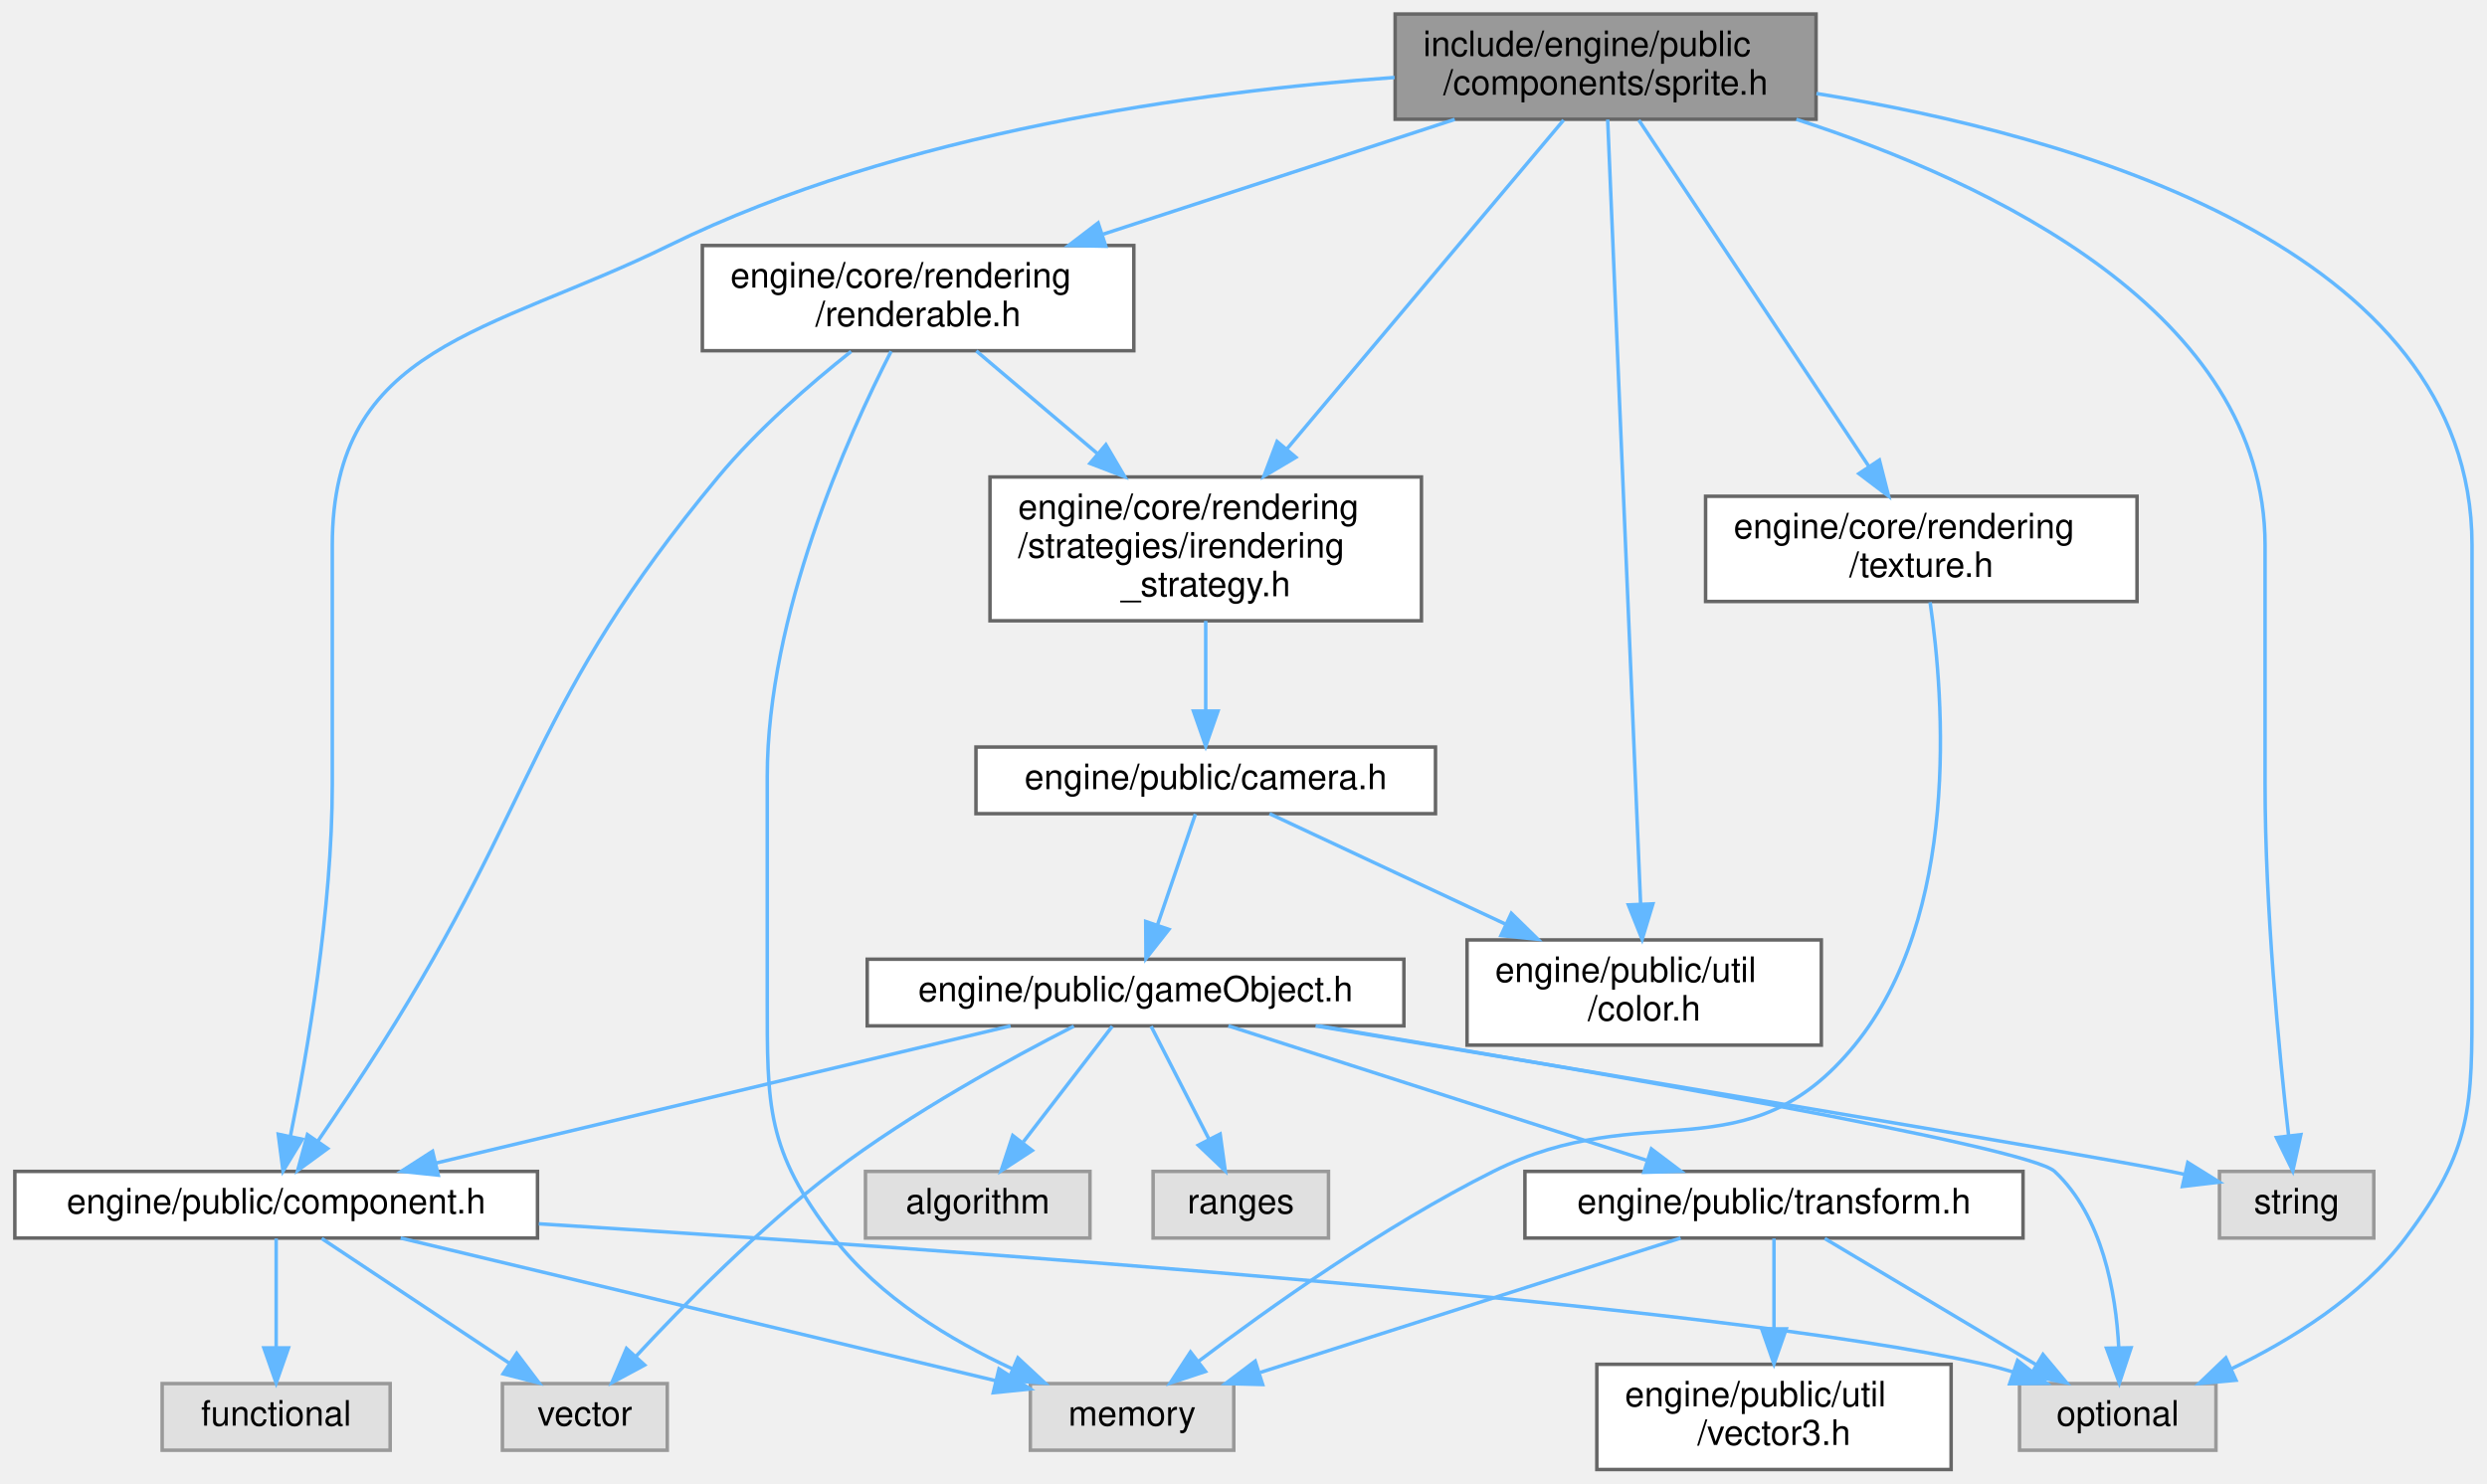
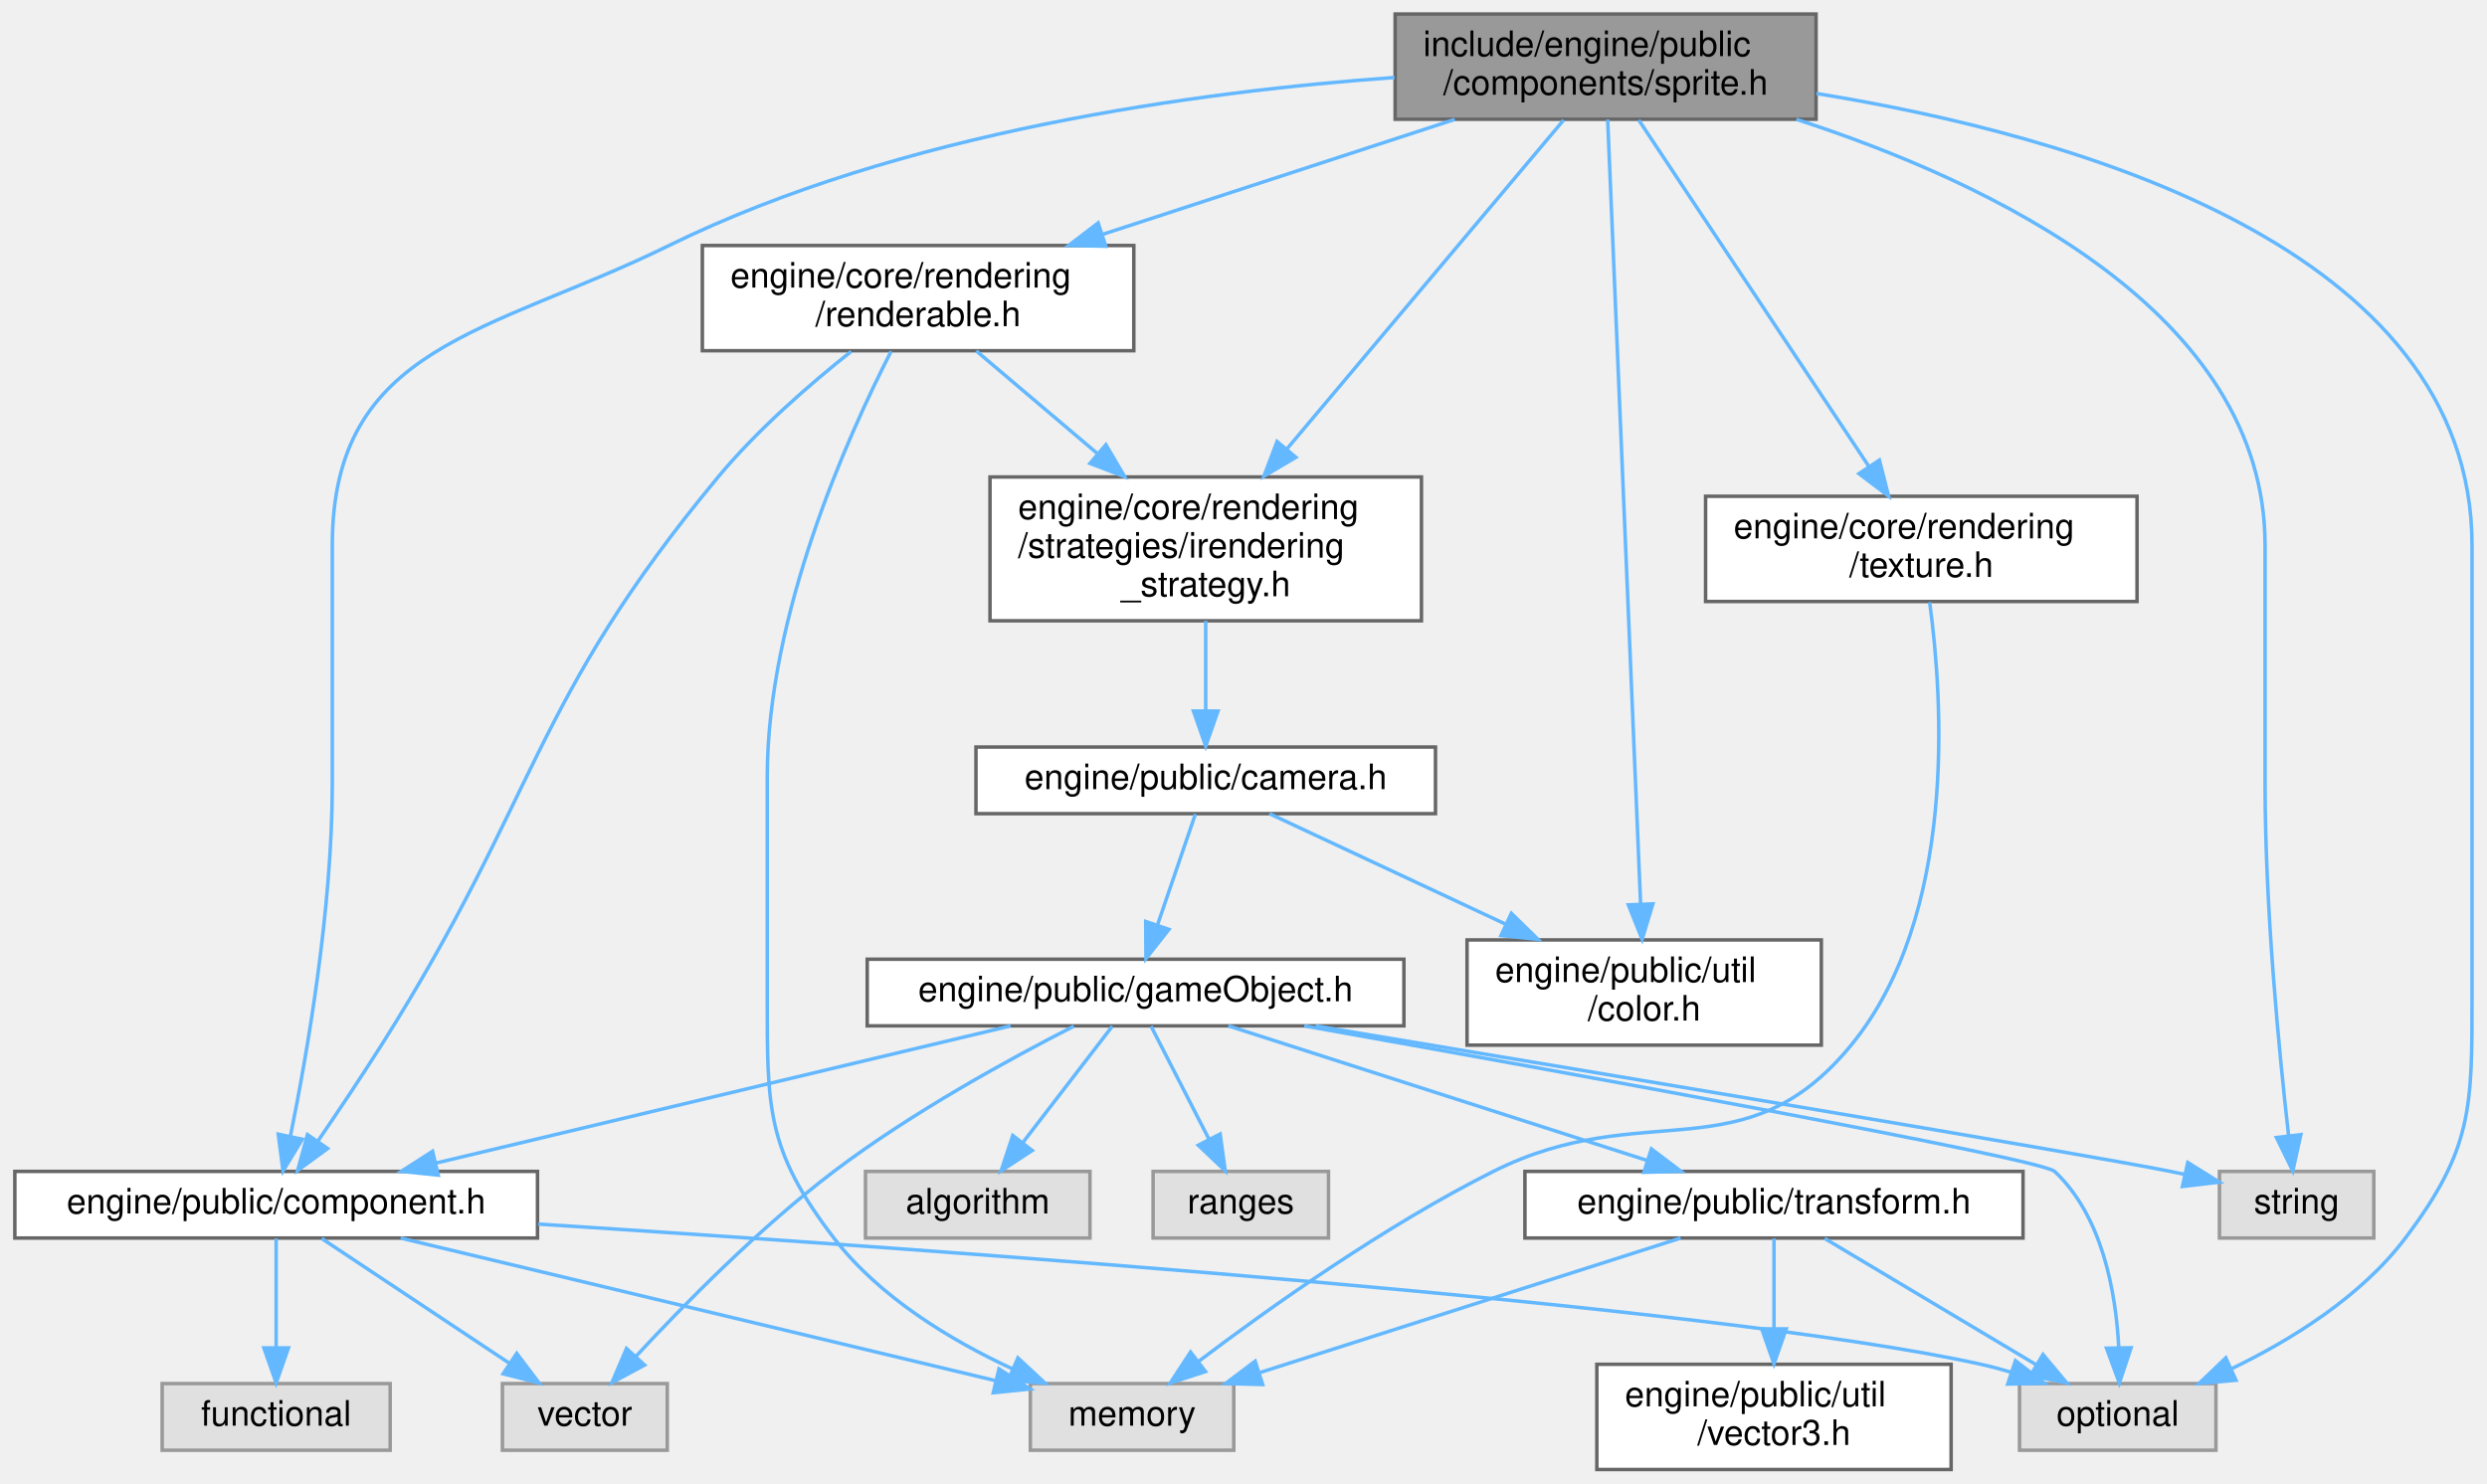
<svg xmlns="http://www.w3.org/2000/svg" xmlns:xlink="http://www.w3.org/1999/xlink" width="709pt" height="423pt" viewBox="0.00 0.00 708.54 423.00">
  <g id="graph0" class="graph" transform="scale(1 1) rotate(0) translate(4 419)">
    <g id="Node000001" class="node">
      <g id="a_Node000001">
        <a xlink:title=" ">
          <polygon fill="#999999" stroke="#666666" points="513.5,-415 393.5,-415 393.5,-385 513.5,-385 513.5,-415" />
          <text text-anchor="start" x="401.5" y="-403" font-family="Helvetica,sans-Serif" font-size="10.00">include/engine/public</text>
          <text text-anchor="middle" x="453.5" y="-392" font-family="Helvetica,sans-Serif" font-size="10.00">/components/sprite.h</text>
        </a>
      </g>
    </g>
    <g id="Node000002" class="node">
      <g id="a_Node000002">
        <a xlink:href="renderable_8h.html" target="_top" xlink:title=" ">
          <polygon fill="white" stroke="#666666" points="319,-349 196,-349 196,-319 319,-319 319,-349" />
          <text text-anchor="start" x="204" y="-337" font-family="Helvetica,sans-Serif" font-size="10.00">engine/core/rendering</text>
          <text text-anchor="middle" x="257.5" y="-326" font-family="Helvetica,sans-Serif" font-size="10.00">/renderable.h</text>
        </a>
      </g>
    </g>
    <g id="edge1_Node000001_Node000002" class="edge">
      <g id="a_edge1_Node000001_Node000002">
        <a xlink:title=" ">
          <path fill="none" stroke="#63b8ff" d="M410.49,-384.95C381,-375.33 341.69,-362.49 310.3,-352.24" />
          <polygon fill="#63b8ff" stroke="#63b8ff" points="311.01,-348.79 300.41,-349.01 308.83,-355.44 311.01,-348.79" />
        </a>
      </g>
    </g>
-     <g id="Node000003" class="node">
-       <g id="a_Node000003">
+     <g id="Node000004" class="node">
+       <g id="a_Node000004">
        <a xlink:href="irendering__strategy_8h.html" target="_top" xlink:title=" ">
          <polygon fill="white" stroke="#666666" points="401,-283 278,-283 278,-242 401,-242 401,-283" />
          <text text-anchor="start" x="286" y="-271" font-family="Helvetica,sans-Serif" font-size="10.00">engine/core/rendering</text>
          <text text-anchor="start" x="286" y="-260" font-family="Helvetica,sans-Serif" font-size="10.00">/strategies/irendering</text>
          <text text-anchor="middle" x="339.5" y="-249" font-family="Helvetica,sans-Serif" font-size="10.00">_strategy.h</text>
        </a>
      </g>
    </g>
-     <g id="edge22_Node000001_Node000003" class="edge">
-       <g id="a_edge22_Node000001_Node000003">
+     <g id="edge22_Node000001_Node000004" class="edge">
+       <g id="a_edge22_Node000001_Node000004">
        <a xlink:title=" ">
          <path fill="none" stroke="#63b8ff" d="M441.52,-384.76C422.89,-362.62 386.65,-319.55 362.77,-291.15" />
          <polygon fill="#63b8ff" stroke="#63b8ff" points="365.2,-288.61 356.08,-283.21 359.84,-293.11 365.2,-288.61" />
        </a>
      </g>
    </g>
-     <g id="Node000006" class="node">
-       <g id="a_Node000006">
+     <g id="Node000007" class="node">
+       <g id="a_Node000007">
        <a xlink:href="component_8h.html" target="_top" xlink:title=" ">
          <polygon fill="white" stroke="#666666" points="149,-85 0,-85 0,-66 149,-66 149,-85" />
          <text text-anchor="middle" x="74.5" y="-73" font-family="Helvetica,sans-Serif" font-size="10.00">engine/public/component.h</text>
        </a>
      </g>
    </g>
-     <g id="edge25_Node000001_Node000006" class="edge">
-       <g id="a_edge25_Node000001_Node000006">
+     <g id="edge25_Node000001_Node000007" class="edge">
+       <g id="a_edge25_Node000001_Node000007">
        <a xlink:title=" ">
          <path fill="none" stroke="#63b8ff" d="M393.34,-396.91C337.24,-392.9 252.54,-381.42 186.5,-349 135.21,-323.82 90.5,-320.64 90.5,-263.5 90.5,-263.5 90.5,-263.5 90.5,-195.5 90.5,-159.67 83.29,-118.31 78.55,-95" />
          <polygon fill="#63b8ff" stroke="#63b8ff" points="81.95,-94.17 76.46,-85.11 75.1,-95.61 81.95,-94.17" />
        </a>
      </g>
    </g>
    <g id="Node000009" class="node">
      <g id="a_Node000009">
        <a xlink:title=" ">
          <polygon fill="#e0e0e0" stroke="#999999" points="627.5,-24.5 571.5,-24.5 571.5,-5.5 627.5,-5.5 627.5,-24.5" />
          <text text-anchor="middle" x="599.5" y="-12.5" font-family="Helvetica,sans-Serif" font-size="10.00">optional</text>
        </a>
      </g>
    </g>
    <g id="edge27_Node000001_Node000009" class="edge">
      <g id="a_edge27_Node000001_Node000009">
        <a xlink:title=" ">
          <path fill="none" stroke="#63b8ff" d="M513.61,-392.34C586.72,-380.53 700.5,-348.48 700.5,-263.5 700.5,-263.5 700.5,-263.5 700.5,-135 700.5,-103.19 700.65,-91.4 681.5,-66 668.88,-49.26 648.88,-36.9 631.79,-28.66" />
          <polygon fill="#63b8ff" stroke="#63b8ff" points="633.21,-25.46 622.66,-24.51 630.31,-31.84 633.21,-25.46" />
        </a>
      </g>
    </g>
    <g id="Node000015" class="node">
      <g id="a_Node000015">
        <a xlink:title=" ">
          <polygon fill="#e0e0e0" stroke="#999999" points="672.5,-85 628.5,-85 628.5,-66 672.5,-66 672.5,-85" />
          <text text-anchor="middle" x="650.5" y="-73" font-family="Helvetica,sans-Serif" font-size="10.00">string</text>
        </a>
      </g>
    </g>
    <g id="edge28_Node000001_Node000015" class="edge">
      <g id="a_edge28_Node000001_Node000015">
        <a xlink:title=" ">
          <path fill="none" stroke="#63b8ff" d="M507.88,-384.97C563.4,-366.98 641.5,-329.88 641.5,-263.5 641.5,-263.5 641.5,-263.5 641.5,-195.5 641.5,-160.05 645.52,-118.83 648.19,-95.39" />
          <polygon fill="#63b8ff" stroke="#63b8ff" points="651.7,-95.48 649.4,-85.14 644.75,-94.66 651.7,-95.48" />
        </a>
      </g>
    </g>
    <g id="Node000016" class="node">
      <g id="a_Node000016">
        <a xlink:href="color_8h.html" target="_top" xlink:title=" ">
          <polygon fill="white" stroke="#666666" points="515,-151 414,-151 414,-121 515,-121 515,-151" />
          <text text-anchor="start" x="422" y="-139" font-family="Helvetica,sans-Serif" font-size="10.00">engine/public/util</text>
          <text text-anchor="middle" x="464.5" y="-128" font-family="Helvetica,sans-Serif" font-size="10.00">/color.h</text>
        </a>
      </g>
    </g>
    <g id="edge26_Node000001_Node000016" class="edge">
      <g id="a_edge26_Node000001_Node000016">
        <a xlink:title=" ">
          <path fill="none" stroke="#63b8ff" d="M454.09,-384.91C455.87,-342.44 461.21,-215.27 463.47,-161.47" />
          <polygon fill="#63b8ff" stroke="#63b8ff" points="466.98,-161.29 463.91,-151.16 459.99,-161 466.98,-161.29" />
        </a>
      </g>
    </g>
    <g id="Node000017" class="node">
      <g id="a_Node000017">
        <a xlink:href="texture_8h.html" target="_top" xlink:title=" ">
          <polygon fill="white" stroke="#666666" points="605,-277.5 482,-277.5 482,-247.5 605,-247.5 605,-277.5" />
          <text text-anchor="start" x="490" y="-265.5" font-family="Helvetica,sans-Serif" font-size="10.00">engine/core/rendering</text>
          <text text-anchor="middle" x="543.5" y="-254.5" font-family="Helvetica,sans-Serif" font-size="10.00">/texture.h</text>
        </a>
      </g>
    </g>
    <g id="edge23_Node000001_Node000017" class="edge">
      <g id="a_edge23_Node000001_Node000017">
        <a xlink:title=" ">
          <path fill="none" stroke="#63b8ff" d="M462.96,-384.76C478.6,-361.21 509.96,-314 528.6,-285.94" />
          <polygon fill="#63b8ff" stroke="#63b8ff" points="531.55,-287.82 534.17,-277.55 525.72,-283.95 531.55,-287.82" />
        </a>
      </g>
    </g>
+     <g id="Node000003" class="node">
+       <g id="a_Node000003">
+         <a xlink:title=" ">
+           <polygon fill="#e0e0e0" stroke="#999999" points="347.5,-24.5 289.5,-24.5 289.5,-5.5 347.5,-5.5 347.5,-24.5" />
+           <text text-anchor="middle" x="318.5" y="-12.5" font-family="Helvetica,sans-Serif" font-size="10.00">memory</text>
+         </a>
+       </g>
+     </g>
    <g id="edge2_Node000002_Node000003" class="edge">
      <g id="a_edge2_Node000002_Node000003">
        <a xlink:title=" ">
+           <path fill="none" stroke="#63b8ff" d="M249.81,-318.83C237.44,-294.68 214.5,-243.65 214.5,-197.5 214.5,-197.5 214.5,-197.5 214.5,-135 214.5,-103.19 214.15,-91.25 233.5,-66 246.42,-49.15 266.77,-36.89 284.32,-28.73" />
+           <polygon fill="#63b8ff" stroke="#63b8ff" points="285.96,-31.83 293.72,-24.61 283.16,-25.42 285.96,-31.83" />
+         </a>
+       </g>
+     </g>
+     <g id="edge3_Node000002_Node000004" class="edge">
+       <g id="a_edge3_Node000002_Node000004">
+         <a xlink:title=" ">
          <path fill="none" stroke="#63b8ff" d="M274.09,-318.94C283.98,-310.56 296.84,-299.65 308.54,-289.74" />
          <polygon fill="#63b8ff" stroke="#63b8ff" points="311.04,-292.21 316.41,-283.07 306.51,-286.87 311.04,-292.21" />
        </a>
      </g>
    </g>
-     <g id="edge20_Node000002_Node000006" class="edge">
-       <g id="a_edge20_Node000002_Node000006">
+     <g id="edge21_Node000002_Node000007" class="edge">
+       <g id="a_edge21_Node000002_Node000007">
        <a xlink:title=" ">
          <path fill="none" stroke="#63b8ff" d="M238.41,-318.79C226.63,-309.44 211.68,-296.47 200.5,-283 147.04,-218.6 149.24,-191.73 104.5,-121 98.71,-111.85 91.99,-101.83 86.38,-93.62" />
          <polygon fill="#63b8ff" stroke="#63b8ff" points="89.18,-91.52 80.63,-85.27 83.42,-95.49 89.18,-91.52" />
        </a>
      </g>
    </g>
-     <g id="Node000008" class="node">
-       <g id="a_Node000008">
-         <a xlink:title=" ">
-           <polygon fill="#e0e0e0" stroke="#999999" points="347.5,-24.5 289.5,-24.5 289.5,-5.5 347.5,-5.5 347.5,-24.5" />
-           <text text-anchor="middle" x="318.5" y="-12.5" font-family="Helvetica,sans-Serif" font-size="10.00">memory</text>
-         </a>
-       </g>
-     </g>
-     <g id="edge21_Node000002_Node000008" class="edge">
-       <g id="a_edge21_Node000002_Node000008">
-         <a xlink:title=" ">
-           <path fill="none" stroke="#63b8ff" d="M249.81,-318.83C237.44,-294.68 214.5,-243.65 214.5,-197.5 214.5,-197.5 214.5,-197.5 214.5,-135 214.5,-103.19 214.15,-91.25 233.5,-66 246.42,-49.15 266.77,-36.89 284.32,-28.73" />
-           <polygon fill="#63b8ff" stroke="#63b8ff" points="285.96,-31.83 293.72,-24.61 283.16,-25.42 285.96,-31.83" />
-         </a>
-       </g>
-     </g>
-     <g id="Node000004" class="node">
-       <g id="a_Node000004">
+     <g id="Node000005" class="node">
+       <g id="a_Node000005">
        <a xlink:href="camera_8h.html" target="_top" xlink:title=" ">
          <polygon fill="white" stroke="#666666" points="405,-206 274,-206 274,-187 405,-187 405,-206" />
          <text text-anchor="middle" x="339.5" y="-194" font-family="Helvetica,sans-Serif" font-size="10.00">engine/public/camera.h</text>
        </a>
      </g>
    </g>
-     <g id="edge3_Node000003_Node000004" class="edge">
-       <g id="a_edge3_Node000003_Node000004">
+     <g id="edge4_Node000004_Node000005" class="edge">
+       <g id="a_edge4_Node000004_Node000005">
        <a xlink:title=" ">
          <path fill="none" stroke="#63b8ff" d="M339.5,-241.95C339.5,-233.85 339.5,-224.5 339.5,-216.47" />
          <polygon fill="#63b8ff" stroke="#63b8ff" points="343,-216.26 339.5,-206.26 336,-216.26 343,-216.26" />
        </a>
      </g>
    </g>
-     <g id="Node000005" class="node">
-       <g id="a_Node000005">
+     <g id="Node000006" class="node">
+       <g id="a_Node000006">
        <a xlink:href="game_object_8h.html" target="_top" xlink:title=" ">
          <polygon fill="white" stroke="#666666" points="396,-145.5 243,-145.5 243,-126.5 396,-126.5 396,-145.5" />
          <text text-anchor="middle" x="319.5" y="-133.5" font-family="Helvetica,sans-Serif" font-size="10.00">engine/public/gameObject.h</text>
        </a>
      </g>
    </g>
-     <g id="edge4_Node000004_Node000005" class="edge">
-       <g id="a_edge4_Node000004_Node000005">
+     <g id="edge5_Node000005_Node000006" class="edge">
+       <g id="a_edge5_Node000005_Node000006">
        <a xlink:title=" ">
          <path fill="none" stroke="#63b8ff" d="M336.55,-186.87C333.71,-178.57 329.34,-165.78 325.73,-155.22" />
          <polygon fill="#63b8ff" stroke="#63b8ff" points="329.01,-154 322.46,-145.67 322.39,-156.26 329.01,-154" />
        </a>
      </g>
    </g>
-     <g id="edge19_Node000004_Node000016" class="edge">
-       <g id="a_edge19_Node000004_Node000016">
+     <g id="edge20_Node000005_Node000016" class="edge">
+       <g id="a_edge20_Node000005_Node000016">
        <a xlink:title=" ">
          <path fill="none" stroke="#63b8ff" d="M357.68,-186.99C375.21,-178.79 402.34,-166.09 424.87,-155.55" />
          <polygon fill="#63b8ff" stroke="#63b8ff" points="426.63,-158.59 434.21,-151.18 423.67,-152.25 426.63,-158.59" />
        </a>
      </g>
    </g>
-     <g id="edge5_Node000005_Node000006" class="edge">
-       <g id="a_edge5_Node000005_Node000006">
+     <g id="edge6_Node000006_Node000007" class="edge">
+       <g id="a_edge6_Node000006_Node000007">
        <a xlink:title=" ">
          <path fill="none" stroke="#63b8ff" d="M283.87,-126.49C240.6,-116.16 167.52,-98.71 120.16,-87.4" />
          <polygon fill="#63b8ff" stroke="#63b8ff" points="120.71,-83.93 110.17,-85.02 119.08,-90.74 120.71,-83.93" />
        </a>
      </g>
    </g>
-     <g id="edge15_Node000005_Node000009" class="edge">
-       <g id="a_edge15_Node000005_Node000009">
-         <a xlink:title=" ">
-           <path fill="none" stroke="#63b8ff" d="M371.82,-126.48C446.05,-114.19 573.85,-92.16 581.5,-85 595.18,-72.21 598.98,-50.44 599.79,-34.77" />
+     <g id="edge16_Node000006_Node000009" class="edge">
+       <g id="a_edge16_Node000006_Node000009">
+         <a xlink:title=" ">
+           <path fill="none" stroke="#63b8ff" d="M367.58,-126.49C442.14,-113.21 577.58,-88.66 581.5,-85 595.18,-72.21 598.98,-50.44 599.79,-34.77" />
          <polygon fill="#63b8ff" stroke="#63b8ff" points="603.3,-34.71 599.96,-24.65 596.3,-34.59 603.3,-34.71" />
        </a>
      </g>
    </g>
    <g id="Node000010" class="node">
      <g id="a_Node000010">
        <a xlink:title=" ">
          <polygon fill="#e0e0e0" stroke="#999999" points="186,-24.5 139,-24.5 139,-5.5 186,-5.5 186,-24.5" />
          <text text-anchor="middle" x="162.5" y="-12.5" font-family="Helvetica,sans-Serif" font-size="10.00">vector</text>
        </a>
      </g>
    </g>
-     <g id="edge18_Node000005_Node000010" class="edge">
-       <g id="a_edge18_Node000005_Node000010">
+     <g id="edge19_Node000006_Node000010" class="edge">
+       <g id="a_edge19_Node000006_Node000010">
        <a xlink:title=" ">
          <path fill="none" stroke="#63b8ff" d="M301.91,-126.4C283.96,-117.25 255.65,-101.8 233.5,-85 212.24,-68.87 190.65,-46.93 176.96,-32.16" />
          <polygon fill="#63b8ff" stroke="#63b8ff" points="179.54,-29.79 170.21,-24.77 174.37,-34.51 179.54,-29.79" />
        </a>
      </g>
    </g>
    <g id="Node000011" class="node">
      <g id="a_Node000011">
        <a xlink:href="transform_8h.html" target="_top" xlink:title=" ">
          <polygon fill="white" stroke="#666666" points="572.5,-85 430.5,-85 430.5,-66 572.5,-66 572.5,-85" />
          <text text-anchor="middle" x="501.5" y="-73" font-family="Helvetica,sans-Serif" font-size="10.00">engine/public/transform.h</text>
        </a>
      </g>
    </g>
-     <g id="edge10_Node000005_Node000011" class="edge">
-       <g id="a_edge10_Node000005_Node000011">
+     <g id="edge11_Node000006_Node000011" class="edge">
+       <g id="a_edge11_Node000006_Node000011">
        <a xlink:title=" ">
          <path fill="none" stroke="#63b8ff" d="M345.96,-126.49C377.37,-116.4 429.9,-99.51 465.12,-88.19" />
          <polygon fill="#63b8ff" stroke="#63b8ff" points="466.55,-91.41 475,-85.02 464.41,-84.74 466.55,-91.41" />
        </a>
      </g>
    </g>
    <g id="Node000013" class="node">
      <g id="a_Node000013">
        <a xlink:title=" ">
          <polygon fill="#e0e0e0" stroke="#999999" points="306.5,-85 242.5,-85 242.5,-66 306.5,-66 306.5,-85" />
          <text text-anchor="middle" x="274.5" y="-73" font-family="Helvetica,sans-Serif" font-size="10.00">algorithm</text>
        </a>
      </g>
    </g>
-     <g id="edge14_Node000005_Node000013" class="edge">
-       <g id="a_edge14_Node000005_Node000013">
+     <g id="edge15_Node000006_Node000013" class="edge">
+       <g id="a_edge15_Node000006_Node000013">
        <a xlink:title=" ">
          <path fill="none" stroke="#63b8ff" d="M312.86,-126.37C306.21,-117.73 295.81,-104.2 287.51,-93.42" />
          <polygon fill="#63b8ff" stroke="#63b8ff" points="290.04,-90.96 281.17,-85.17 284.49,-95.23 290.04,-90.96" />
        </a>
      </g>
    </g>
    <g id="Node000014" class="node">
      <g id="a_Node000014">
        <a xlink:title=" ">
          <polygon fill="#e0e0e0" stroke="#999999" points="374.5,-85 324.5,-85 324.5,-66 374.5,-66 374.5,-85" />
          <text text-anchor="middle" x="349.5" y="-73" font-family="Helvetica,sans-Serif" font-size="10.00">ranges</text>
        </a>
      </g>
    </g>
-     <g id="edge16_Node000005_Node000014" class="edge">
-       <g id="a_edge16_Node000005_Node000014">
+     <g id="edge17_Node000006_Node000014" class="edge">
+       <g id="a_edge17_Node000006_Node000014">
        <a xlink:title=" ">
          <path fill="none" stroke="#63b8ff" d="M323.93,-126.37C328.27,-117.9 335.02,-104.74 340.49,-94.07" />
          <polygon fill="#63b8ff" stroke="#63b8ff" points="343.61,-95.66 345.06,-85.17 337.38,-92.47 343.61,-95.66" />
        </a>
      </g>
    </g>
-     <g id="edge17_Node000005_Node000015" class="edge">
-       <g id="a_edge17_Node000005_Node000015">
+     <g id="edge18_Node000006_Node000015" class="edge">
+       <g id="a_edge18_Node000006_Node000015">
        <a xlink:title=" ">
          <path fill="none" stroke="#63b8ff" d="M370.82,-126.49C448.93,-113.5 591.08,-89.74 614.5,-85 615.77,-84.74 617.07,-84.47 618.38,-84.19" />
          <polygon fill="#63b8ff" stroke="#63b8ff" points="619.47,-87.54 628.46,-81.94 617.94,-80.7 619.47,-87.54" />
        </a>
      </g>
    </g>
-     <g id="Node000007" class="node">
-       <g id="a_Node000007">
+     <g id="edge8_Node000007_Node000003" class="edge">
+       <g id="a_edge8_Node000007_Node000003">
+         <a xlink:title=" ">
+           <path fill="none" stroke="#63b8ff" d="M109.98,-65.99C155.17,-55.16 233,-36.5 279.72,-25.3" />
+           <polygon fill="#63b8ff" stroke="#63b8ff" points="280.56,-28.69 289.47,-22.96 278.93,-21.89 280.56,-28.69" />
+         </a>
+       </g>
+     </g>
+     <g id="Node000008" class="node">
+       <g id="a_Node000008">
        <a xlink:title=" ">
          <polygon fill="#e0e0e0" stroke="#999999" points="107,-24.5 42,-24.5 42,-5.5 107,-5.5 107,-24.5" />
          <text text-anchor="middle" x="74.5" y="-12.5" font-family="Helvetica,sans-Serif" font-size="10.00">functional</text>
        </a>
      </g>
    </g>
-     <g id="edge6_Node000006_Node000007" class="edge">
-       <g id="a_edge6_Node000006_Node000007">
+     <g id="edge7_Node000007_Node000008" class="edge">
+       <g id="a_edge7_Node000007_Node000008">
        <a xlink:title=" ">
          <path fill="none" stroke="#63b8ff" d="M74.5,-65.87C74.5,-57.75 74.5,-45.31 74.5,-34.89" />
          <polygon fill="#63b8ff" stroke="#63b8ff" points="78,-34.67 74.5,-24.67 71,-34.67 78,-34.67" />
        </a>
      </g>
    </g>
-     <g id="edge7_Node000006_Node000008" class="edge">
-       <g id="a_edge7_Node000006_Node000008">
-         <a xlink:title=" ">
-           <path fill="none" stroke="#63b8ff" d="M109.98,-65.99C155.17,-55.16 233,-36.5 279.72,-25.3" />
-           <polygon fill="#63b8ff" stroke="#63b8ff" points="280.56,-28.69 289.47,-22.96 278.93,-21.89 280.56,-28.69" />
-         </a>
-       </g>
-     </g>
-     <g id="edge8_Node000006_Node000009" class="edge">
-       <g id="a_edge8_Node000006_Node000009">
-         <a xlink:title=" ">
-           <path fill="none" stroke="#63b8ff" d="M149.37,-70.06C265.87,-62.75 485.1,-47.25 561.5,-30 564.17,-29.4 566.91,-28.65 569.64,-27.82" />
-           <polygon fill="#63b8ff" stroke="#63b8ff" points="570.94,-31.08 579.29,-24.56 568.69,-24.45 570.94,-31.08" />
-         </a>
-       </g>
-     </g>
-     <g id="edge9_Node000006_Node000010" class="edge">
-       <g id="a_edge9_Node000006_Node000010">
+     <g id="edge9_Node000007_Node000009" class="edge">
+       <g id="a_edge9_Node000007_Node000009">
+         <a xlink:title=" ">
+           <path fill="none" stroke="#63b8ff" d="M149.2,-69.98C265.44,-62.56 484.19,-46.9 560.5,-30 563.33,-29.37 566.24,-28.6 569.13,-27.73" />
+           <polygon fill="#63b8ff" stroke="#63b8ff" points="570.34,-31.02 578.74,-24.55 568.14,-24.37 570.34,-31.02" />
+         </a>
+       </g>
+     </g>
+     <g id="edge10_Node000007_Node000010" class="edge">
+       <g id="a_edge10_Node000007_Node000010">
        <a xlink:title=" ">
          <path fill="none" stroke="#63b8ff" d="M87.48,-65.87C101.52,-56.54 124.13,-41.51 140.86,-30.38" />
          <polygon fill="#63b8ff" stroke="#63b8ff" points="143.07,-33.12 149.46,-24.67 139.2,-27.29 143.07,-33.12" />
        </a>
      </g>
    </g>
-     <g id="edge12_Node000011_Node000008" class="edge">
-       <g id="a_edge12_Node000011_Node000008">
+     <g id="edge13_Node000011_Node000003" class="edge">
+       <g id="a_edge13_Node000011_Node000003">
        <a xlink:title=" ">
          <path fill="none" stroke="#63b8ff" d="M474.89,-65.99C443.31,-55.9 390.49,-39.01 355.08,-27.69" />
          <polygon fill="#63b8ff" stroke="#63b8ff" points="355.73,-24.23 345.14,-24.52 353.6,-30.9 355.73,-24.23" />
        </a>
      </g>
    </g>
-     <g id="edge13_Node000011_Node000009" class="edge">
-       <g id="a_edge13_Node000011_Node000009">
+     <g id="edge14_Node000011_Node000009" class="edge">
+       <g id="a_edge14_Node000011_Node000009">
        <a xlink:title=" ">
          <path fill="none" stroke="#63b8ff" d="M515.96,-65.87C531.81,-56.41 557.47,-41.09 576.18,-29.92" />
          <polygon fill="#63b8ff" stroke="#63b8ff" points="578.19,-32.8 584.98,-24.67 574.6,-26.79 578.19,-32.8" />
        </a>
      </g>
    </g>
    <g id="Node000012" class="node">
      <g id="a_Node000012">
        <a xlink:href="vector3_8h.html" target="_top" xlink:title=" ">
          <polygon fill="white" stroke="#666666" points="552,-30 451,-30 451,0 552,0 552,-30" />
          <text text-anchor="start" x="459" y="-18" font-family="Helvetica,sans-Serif" font-size="10.00">engine/public/util</text>
          <text text-anchor="middle" x="501.5" y="-7" font-family="Helvetica,sans-Serif" font-size="10.00">/vector3.h</text>
        </a>
      </g>
    </g>
-     <g id="edge11_Node000011_Node000012" class="edge">
-       <g id="a_edge11_Node000011_Node000012">
+     <g id="edge12_Node000011_Node000012" class="edge">
+       <g id="a_edge12_Node000011_Node000012">
        <a xlink:title=" ">
          <path fill="none" stroke="#63b8ff" d="M501.5,-65.87C501.5,-59.11 501.5,-49.35 501.5,-40.26" />
          <polygon fill="#63b8ff" stroke="#63b8ff" points="505,-40.11 501.5,-30.11 498,-40.11 505,-40.11" />
        </a>
      </g>
    </g>
-     <g id="edge24_Node000017_Node000008" class="edge">
-       <g id="a_edge24_Node000017_Node000008">
-         <a xlink:title=" ">
-           <path fill="none" stroke="#63b8ff" d="M546.01,-247.28C550.04,-219.61 554.69,-158 524.5,-121 493.84,-83.43 464.88,-106.67 421.5,-85 390.3,-69.42 357.34,-45.92 337.34,-30.77" />
-           <polygon fill="#63b8ff" stroke="#63b8ff" points="339.42,-27.96 329.36,-24.64 335.16,-33.51 339.42,-27.96" />
+     <g id="edge24_Node000017_Node000003" class="edge">
+       <g id="a_edge24_Node000017_Node000003">
+         <a xlink:title=" ">
+           <path fill="none" stroke="#63b8ff" d="M545.88,-247.27C549.66,-219.59 553.79,-157.97 523.5,-121 493.03,-83.81 464.47,-106.55 421.5,-85 390.33,-69.37 357.35,-45.88 337.35,-30.75" />
+           <polygon fill="#63b8ff" stroke="#63b8ff" points="339.43,-27.94 329.36,-24.63 335.17,-33.49 339.43,-27.94" />
        </a>
      </g>
    </g>
  </g>
</svg>
